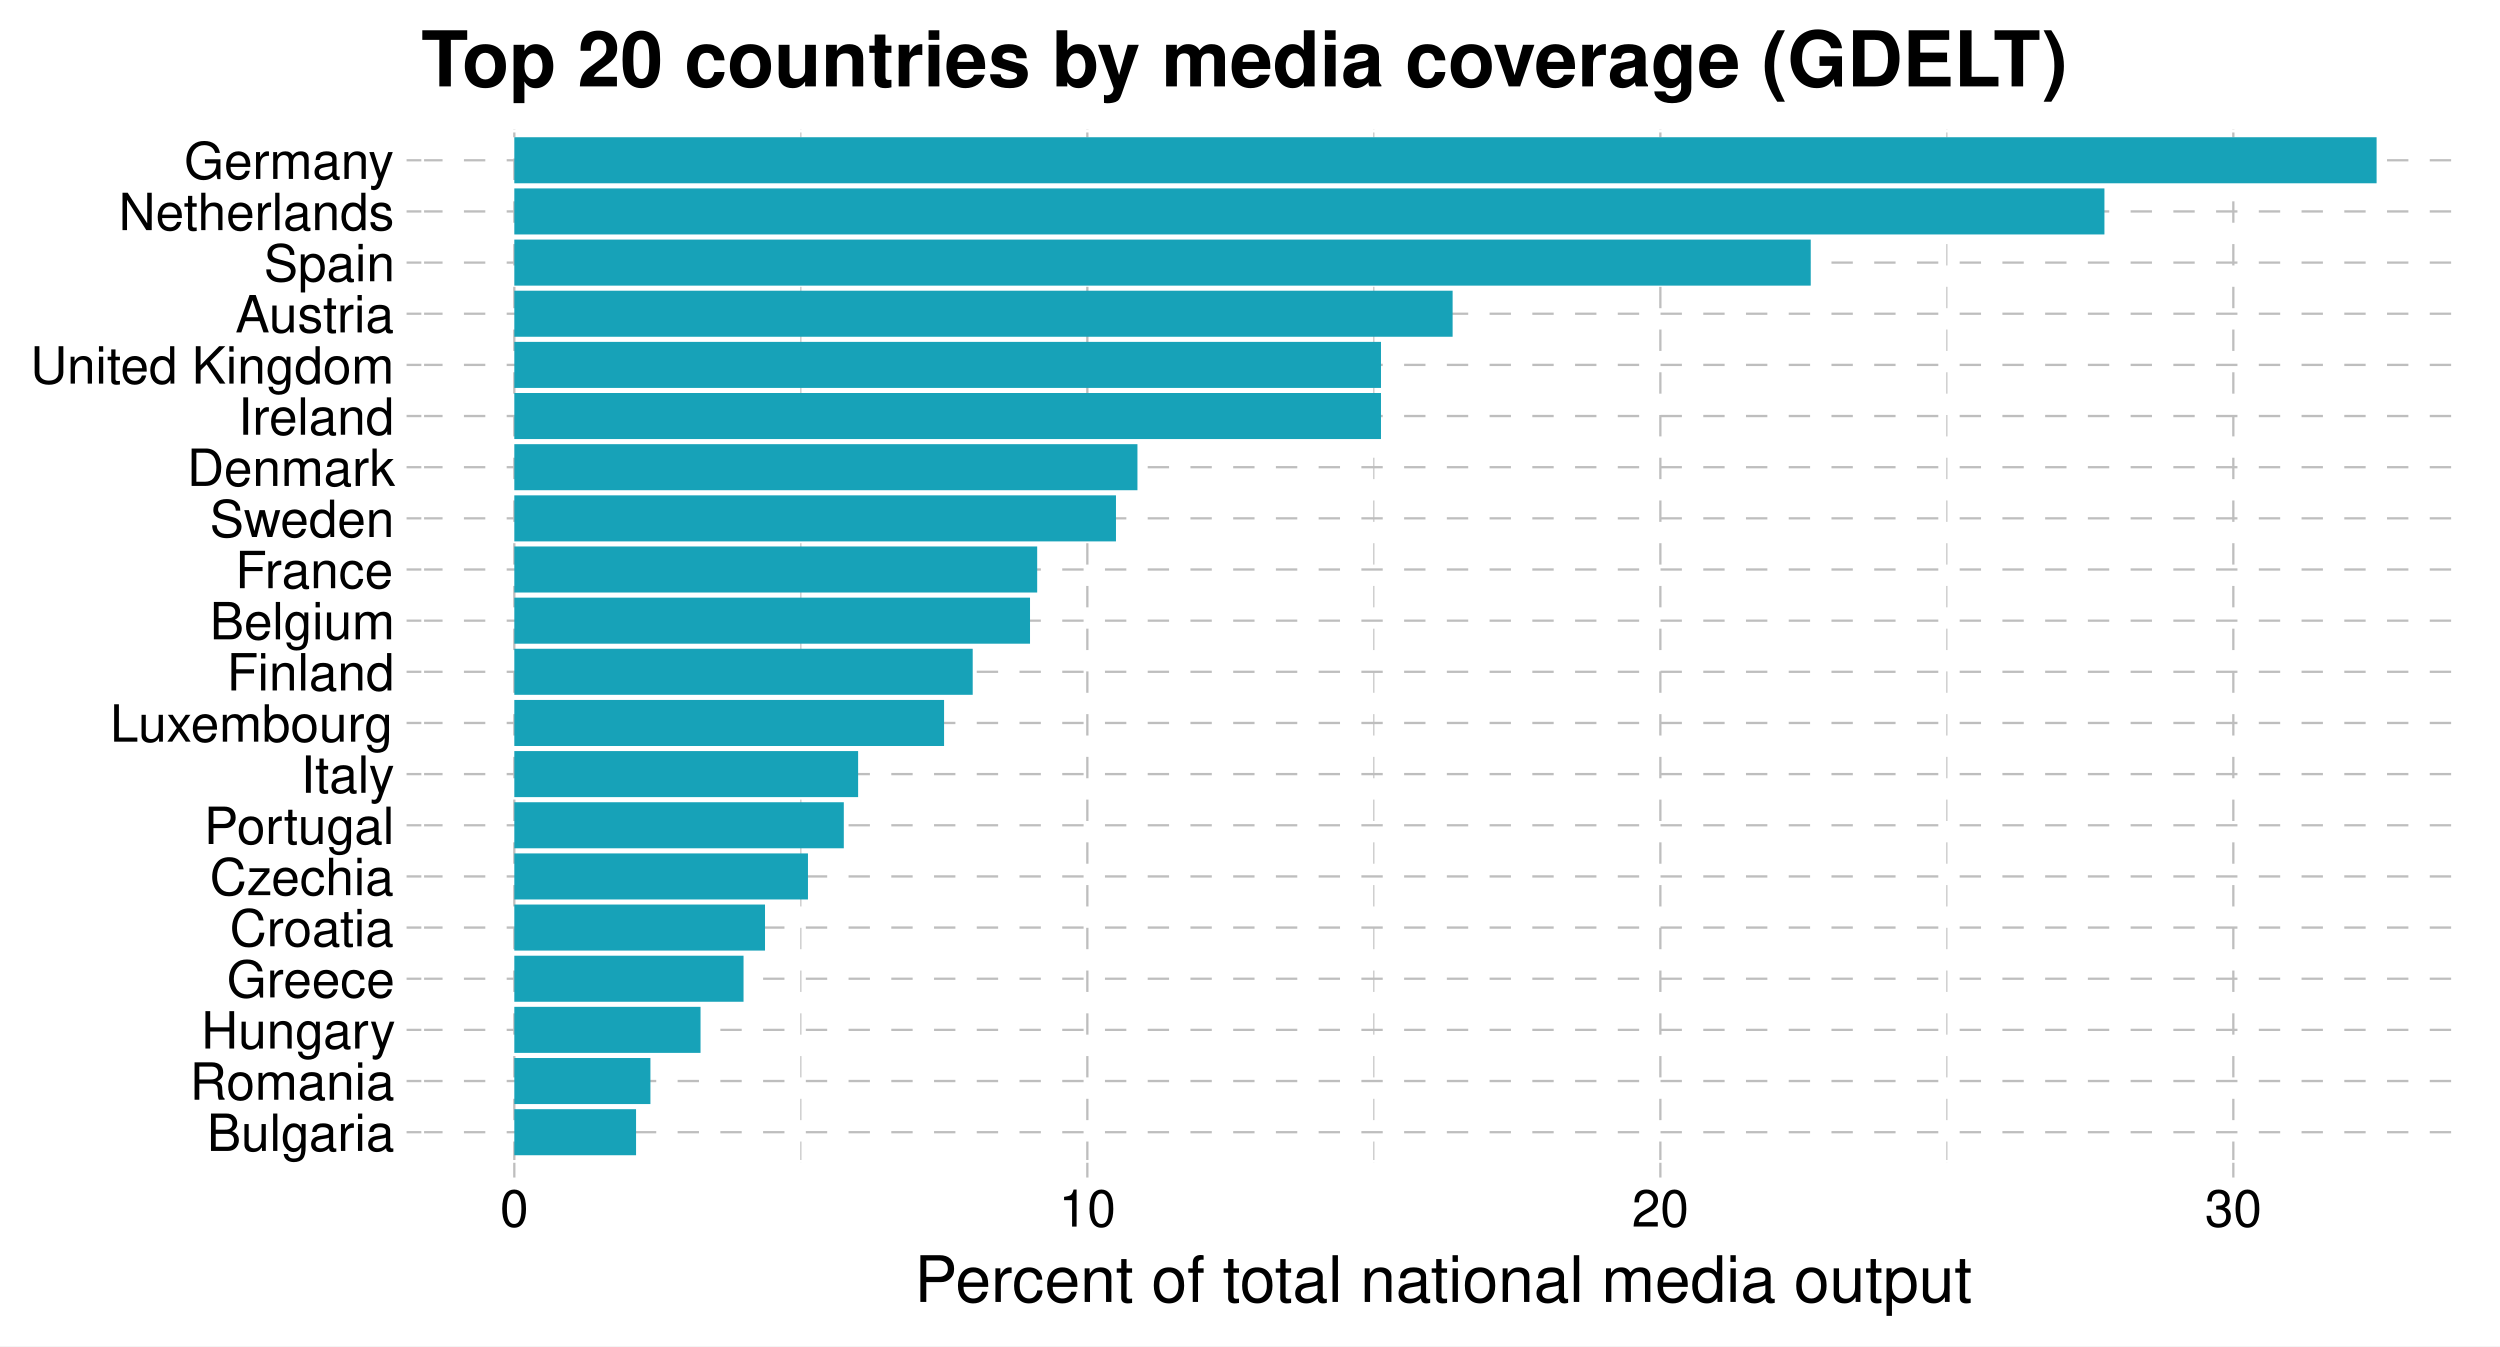
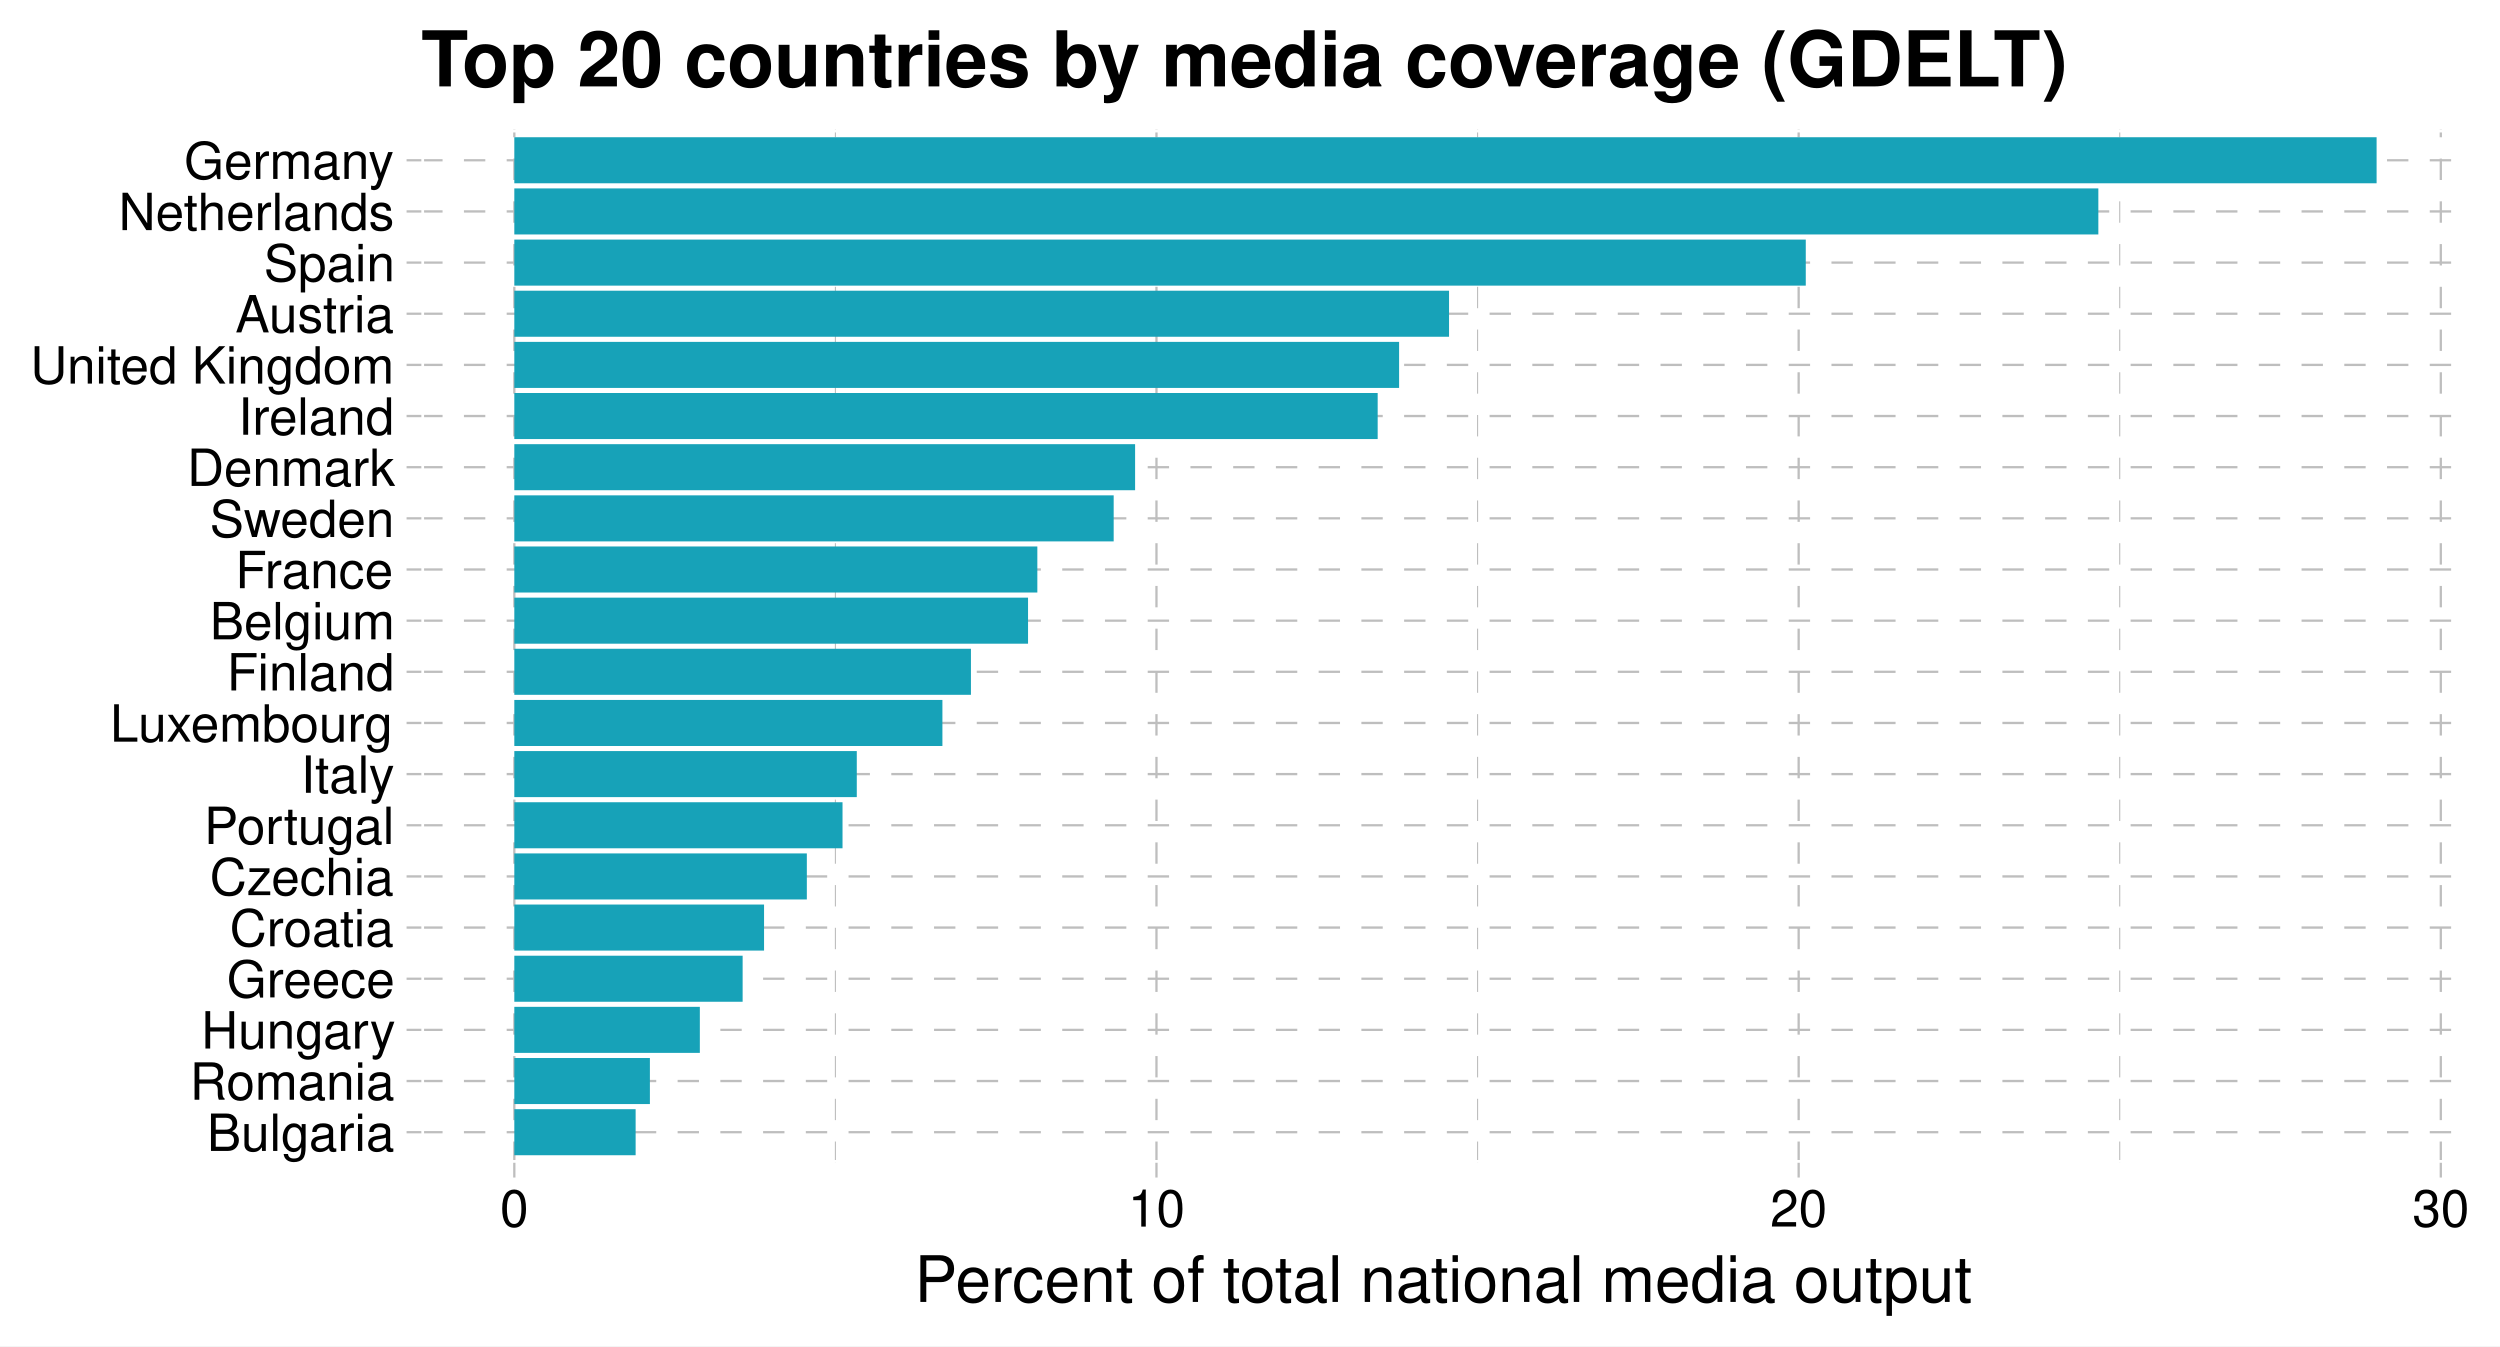
<svg xmlns="http://www.w3.org/2000/svg" viewBox="0 0 468.00 252.00">
  <defs>
    <style type="text/css">
    line, polyline, polygon, path, rect, circle {
      fill: none;
      stroke: #000000;
      stroke-linecap: round;
      stroke-linejoin: round;
      stroke-miterlimit: 10.00;
    }
  </style>
  </defs>
  <rect width="100%" height="100%" style="stroke: none; fill: #FFFFFF;" />
  <rect x="0.00" y="0.00" width="468.00" height="252.00" style="stroke-width: 1.07; stroke: none; fill: #FFFFFF;" />
  <defs>
    <clipPath id="cpNzguODV8NDYyLjMzfDIxNy42OXwyNC4yNg==">
      <rect x="78.85" y="24.26" width="383.48" height="193.43" />
    </clipPath>
  </defs>
  <rect x="78.85" y="24.26" width="383.48" height="193.43" style="stroke-width: 1.07; stroke: #FFFFFF;" clip-path="url(#cpNzguODV8NDYyLjMzfDIxNy42OXwyNC4yNg==)" />
-   <polyline points="149.92,217.69 149.92,24.26 " style="stroke-width: 0.21; stroke: #BEBEBE; stroke-dasharray: 4.00,4.00; stroke-linecap: butt;" clip-path="url(#cpNzguODV8NDYyLjMzfDIxNy42OXwyNC4yNg==)" />
-   <polyline points="257.18,217.69 257.18,24.26 " style="stroke-width: 0.21; stroke: #BEBEBE; stroke-dasharray: 4.00,4.00; stroke-linecap: butt;" clip-path="url(#cpNzguODV8NDYyLjMzfDIxNy42OXwyNC4yNg==)" />
-   <polyline points="364.45,217.69 364.45,24.26 " style="stroke-width: 0.21; stroke: #BEBEBE; stroke-dasharray: 4.00,4.00; stroke-linecap: butt;" clip-path="url(#cpNzguODV8NDYyLjMzfDIxNy42OXwyNC4yNg==)" />
+   <polyline points="156.39,217.69 156.39,24.26 " style="stroke-width: 0.21; stroke: #BEBEBE; stroke-dasharray: 4.00,4.00; stroke-linecap: butt;" clip-path="url(#cpNzguODV8NDYyLjMzfDIxNy42OXwyNC4yNg==)" />
+   <polyline points="276.60,217.69 276.60,24.26 " style="stroke-width: 0.21; stroke: #BEBEBE; stroke-dasharray: 4.00,4.00; stroke-linecap: butt;" clip-path="url(#cpNzguODV8NDYyLjMzfDIxNy42OXwyNC4yNg==)" />
+   <polyline points="396.81,217.69 396.81,24.26 " style="stroke-width: 0.21; stroke: #BEBEBE; stroke-dasharray: 4.00,4.00; stroke-linecap: butt;" clip-path="url(#cpNzguODV8NDYyLjMzfDIxNy42OXwyNC4yNg==)" />
  <polyline points="78.85,211.95 462.33,211.95 " style="stroke-width: 0.43; stroke: #BEBEBE; stroke-dasharray: 4.00,4.00; stroke-linecap: butt;" clip-path="url(#cpNzguODV8NDYyLjMzfDIxNy42OXwyNC4yNg==)" />
  <polyline points="78.85,202.37 462.33,202.37 " style="stroke-width: 0.43; stroke: #BEBEBE; stroke-dasharray: 4.00,4.00; stroke-linecap: butt;" clip-path="url(#cpNzguODV8NDYyLjMzfDIxNy42OXwyNC4yNg==)" />
  <polyline points="78.85,192.79 462.33,192.79 " style="stroke-width: 0.43; stroke: #BEBEBE; stroke-dasharray: 4.00,4.00; stroke-linecap: butt;" clip-path="url(#cpNzguODV8NDYyLjMzfDIxNy42OXwyNC4yNg==)" />
  <polyline points="78.85,183.22 462.33,183.22 " style="stroke-width: 0.43; stroke: #BEBEBE; stroke-dasharray: 4.00,4.00; stroke-linecap: butt;" clip-path="url(#cpNzguODV8NDYyLjMzfDIxNy42OXwyNC4yNg==)" />
  <polyline points="78.85,173.64 462.33,173.64 " style="stroke-width: 0.43; stroke: #BEBEBE; stroke-dasharray: 4.00,4.00; stroke-linecap: butt;" clip-path="url(#cpNzguODV8NDYyLjMzfDIxNy42OXwyNC4yNg==)" />
  <polyline points="78.85,164.07 462.33,164.07 " style="stroke-width: 0.43; stroke: #BEBEBE; stroke-dasharray: 4.00,4.00; stroke-linecap: butt;" clip-path="url(#cpNzguODV8NDYyLjMzfDIxNy42OXwyNC4yNg==)" />
  <polyline points="78.85,154.49 462.33,154.49 " style="stroke-width: 0.43; stroke: #BEBEBE; stroke-dasharray: 4.00,4.00; stroke-linecap: butt;" clip-path="url(#cpNzguODV8NDYyLjMzfDIxNy42OXwyNC4yNg==)" />
  <polyline points="78.85,144.91 462.33,144.91 " style="stroke-width: 0.43; stroke: #BEBEBE; stroke-dasharray: 4.00,4.00; stroke-linecap: butt;" clip-path="url(#cpNzguODV8NDYyLjMzfDIxNy42OXwyNC4yNg==)" />
  <polyline points="78.85,135.34 462.33,135.34 " style="stroke-width: 0.43; stroke: #BEBEBE; stroke-dasharray: 4.00,4.00; stroke-linecap: butt;" clip-path="url(#cpNzguODV8NDYyLjMzfDIxNy42OXwyNC4yNg==)" />
  <polyline points="78.85,125.76 462.33,125.76 " style="stroke-width: 0.43; stroke: #BEBEBE; stroke-dasharray: 4.00,4.00; stroke-linecap: butt;" clip-path="url(#cpNzguODV8NDYyLjMzfDIxNy42OXwyNC4yNg==)" />
  <polyline points="78.85,116.19 462.33,116.19 " style="stroke-width: 0.43; stroke: #BEBEBE; stroke-dasharray: 4.00,4.00; stroke-linecap: butt;" clip-path="url(#cpNzguODV8NDYyLjMzfDIxNy42OXwyNC4yNg==)" />
  <polyline points="78.85,106.61 462.33,106.61 " style="stroke-width: 0.43; stroke: #BEBEBE; stroke-dasharray: 4.00,4.00; stroke-linecap: butt;" clip-path="url(#cpNzguODV8NDYyLjMzfDIxNy42OXwyNC4yNg==)" />
  <polyline points="78.85,97.03 462.33,97.03 " style="stroke-width: 0.43; stroke: #BEBEBE; stroke-dasharray: 4.00,4.00; stroke-linecap: butt;" clip-path="url(#cpNzguODV8NDYyLjMzfDIxNy42OXwyNC4yNg==)" />
  <polyline points="78.85,87.46 462.33,87.46 " style="stroke-width: 0.43; stroke: #BEBEBE; stroke-dasharray: 4.00,4.00; stroke-linecap: butt;" clip-path="url(#cpNzguODV8NDYyLjMzfDIxNy42OXwyNC4yNg==)" />
  <polyline points="78.85,77.88 462.33,77.88 " style="stroke-width: 0.43; stroke: #BEBEBE; stroke-dasharray: 4.00,4.00; stroke-linecap: butt;" clip-path="url(#cpNzguODV8NDYyLjMzfDIxNy42OXwyNC4yNg==)" />
  <polyline points="78.85,68.31 462.33,68.31 " style="stroke-width: 0.43; stroke: #BEBEBE; stroke-dasharray: 4.00,4.00; stroke-linecap: butt;" clip-path="url(#cpNzguODV8NDYyLjMzfDIxNy42OXwyNC4yNg==)" />
  <polyline points="78.85,58.73 462.33,58.73 " style="stroke-width: 0.43; stroke: #BEBEBE; stroke-dasharray: 4.00,4.00; stroke-linecap: butt;" clip-path="url(#cpNzguODV8NDYyLjMzfDIxNy42OXwyNC4yNg==)" />
  <polyline points="78.85,49.16 462.33,49.16 " style="stroke-width: 0.43; stroke: #BEBEBE; stroke-dasharray: 4.00,4.00; stroke-linecap: butt;" clip-path="url(#cpNzguODV8NDYyLjMzfDIxNy42OXwyNC4yNg==)" />
  <polyline points="78.85,39.58 462.33,39.58 " style="stroke-width: 0.43; stroke: #BEBEBE; stroke-dasharray: 4.00,4.00; stroke-linecap: butt;" clip-path="url(#cpNzguODV8NDYyLjMzfDIxNy42OXwyNC4yNg==)" />
  <polyline points="78.85,30.00 462.33,30.00 " style="stroke-width: 0.43; stroke: #BEBEBE; stroke-dasharray: 4.00,4.00; stroke-linecap: butt;" clip-path="url(#cpNzguODV8NDYyLjMzfDIxNy42OXwyNC4yNg==)" />
  <polyline points="96.28,217.69 96.28,24.26 " style="stroke-width: 0.43; stroke: #BEBEBE; stroke-dasharray: 4.00,4.00; stroke-linecap: butt;" clip-path="url(#cpNzguODV8NDYyLjMzfDIxNy42OXwyNC4yNg==)" />
-   <polyline points="203.55,217.69 203.55,24.26 " style="stroke-width: 0.43; stroke: #BEBEBE; stroke-dasharray: 4.00,4.00; stroke-linecap: butt;" clip-path="url(#cpNzguODV8NDYyLjMzfDIxNy42OXwyNC4yNg==)" />
-   <polyline points="310.82,217.69 310.82,24.26 " style="stroke-width: 0.43; stroke: #BEBEBE; stroke-dasharray: 4.00,4.00; stroke-linecap: butt;" clip-path="url(#cpNzguODV8NDYyLjMzfDIxNy42OXwyNC4yNg==)" />
-   <polyline points="418.08,217.69 418.08,24.26 " style="stroke-width: 0.43; stroke: #BEBEBE; stroke-dasharray: 4.00,4.00; stroke-linecap: butt;" clip-path="url(#cpNzguODV8NDYyLjMzfDIxNy42OXwyNC4yNg==)" />
-   <rect x="96.28" y="207.64" width="22.79" height="8.62" style="stroke-width: 1.07; stroke: none; stroke-linecap: butt; fill: #17A2B8;" clip-path="url(#cpNzguODV8NDYyLjMzfDIxNy42OXwyNC4yNg==)" />
-   <rect x="96.28" y="198.06" width="25.48" height="8.62" style="stroke-width: 1.07; stroke: none; stroke-linecap: butt; fill: #17A2B8;" clip-path="url(#cpNzguODV8NDYyLjMzfDIxNy42OXwyNC4yNg==)" />
-   <rect x="96.28" y="188.48" width="34.86" height="8.62" style="stroke-width: 1.07; stroke: none; stroke-linecap: butt; fill: #17A2B8;" clip-path="url(#cpNzguODV8NDYyLjMzfDIxNy42OXwyNC4yNg==)" />
-   <rect x="96.28" y="178.91" width="42.91" height="8.62" style="stroke-width: 1.07; stroke: none; stroke-linecap: butt; fill: #17A2B8;" clip-path="url(#cpNzguODV8NDYyLjMzfDIxNy42OXwyNC4yNg==)" />
-   <rect x="96.28" y="169.33" width="46.93" height="8.62" style="stroke-width: 1.07; stroke: none; stroke-linecap: butt; fill: #17A2B8;" clip-path="url(#cpNzguODV8NDYyLjMzfDIxNy42OXwyNC4yNg==)" />
-   <rect x="96.28" y="159.76" width="54.97" height="8.62" style="stroke-width: 1.07; stroke: none; stroke-linecap: butt; fill: #17A2B8;" clip-path="url(#cpNzguODV8NDYyLjMzfDIxNy42OXwyNC4yNg==)" />
-   <rect x="96.28" y="150.18" width="61.68" height="8.62" style="stroke-width: 1.07; stroke: none; stroke-linecap: butt; fill: #17A2B8;" clip-path="url(#cpNzguODV8NDYyLjMzfDIxNy42OXwyNC4yNg==)" />
-   <rect x="96.28" y="140.60" width="64.36" height="8.62" style="stroke-width: 1.07; stroke: none; stroke-linecap: butt; fill: #17A2B8;" clip-path="url(#cpNzguODV8NDYyLjMzfDIxNy42OXwyNC4yNg==)" />
-   <rect x="96.28" y="131.03" width="80.45" height="8.62" style="stroke-width: 1.07; stroke: none; stroke-linecap: butt; fill: #17A2B8;" clip-path="url(#cpNzguODV8NDYyLjMzfDIxNy42OXwyNC4yNg==)" />
-   <rect x="96.28" y="121.45" width="85.81" height="8.62" style="stroke-width: 1.07; stroke: none; stroke-linecap: butt; fill: #17A2B8;" clip-path="url(#cpNzguODV8NDYyLjMzfDIxNy42OXwyNC4yNg==)" />
-   <rect x="96.28" y="111.88" width="96.54" height="8.62" style="stroke-width: 1.07; stroke: none; stroke-linecap: butt; fill: #17A2B8;" clip-path="url(#cpNzguODV8NDYyLjMzfDIxNy42OXwyNC4yNg==)" />
-   <rect x="96.28" y="102.30" width="97.88" height="8.62" style="stroke-width: 1.07; stroke: none; stroke-linecap: butt; fill: #17A2B8;" clip-path="url(#cpNzguODV8NDYyLjMzfDIxNy42OXwyNC4yNg==)" />
-   <rect x="96.28" y="92.73" width="112.63" height="8.62" style="stroke-width: 1.07; stroke: none; stroke-linecap: butt; fill: #17A2B8;" clip-path="url(#cpNzguODV8NDYyLjMzfDIxNy42OXwyNC4yNg==)" />
-   <rect x="96.28" y="83.15" width="116.65" height="8.62" style="stroke-width: 1.07; stroke: none; stroke-linecap: butt; fill: #17A2B8;" clip-path="url(#cpNzguODV8NDYyLjMzfDIxNy42OXwyNC4yNg==)" />
-   <rect x="96.28" y="73.57" width="162.24" height="8.62" style="stroke-width: 1.07; stroke: none; stroke-linecap: butt; fill: #17A2B8;" clip-path="url(#cpNzguODV8NDYyLjMzfDIxNy42OXwyNC4yNg==)" />
-   <rect x="96.28" y="64.00" width="162.24" height="8.62" style="stroke-width: 1.07; stroke: none; stroke-linecap: butt; fill: #17A2B8;" clip-path="url(#cpNzguODV8NDYyLjMzfDIxNy42OXwyNC4yNg==)" />
-   <rect x="96.28" y="54.42" width="175.65" height="8.62" style="stroke-width: 1.07; stroke: none; stroke-linecap: butt; fill: #17A2B8;" clip-path="url(#cpNzguODV8NDYyLjMzfDIxNy42OXwyNC4yNg==)" />
-   <rect x="96.28" y="44.85" width="242.69" height="8.62" style="stroke-width: 1.07; stroke: none; stroke-linecap: butt; fill: #17A2B8;" clip-path="url(#cpNzguODV8NDYyLjMzfDIxNy42OXwyNC4yNg==)" />
-   <rect x="96.28" y="35.27" width="297.67" height="8.62" style="stroke-width: 1.07; stroke: none; stroke-linecap: butt; fill: #17A2B8;" clip-path="url(#cpNzguODV8NDYyLjMzfDIxNy42OXwyNC4yNg==)" />
+   <polyline points="216.49,217.69 216.49,24.26 " style="stroke-width: 0.43; stroke: #BEBEBE; stroke-dasharray: 4.00,4.00; stroke-linecap: butt;" clip-path="url(#cpNzguODV8NDYyLjMzfDIxNy42OXwyNC4yNg==)" />
+   <polyline points="336.71,217.69 336.71,24.26 " style="stroke-width: 0.43; stroke: #BEBEBE; stroke-dasharray: 4.00,4.00; stroke-linecap: butt;" clip-path="url(#cpNzguODV8NDYyLjMzfDIxNy42OXwyNC4yNg==)" />
+   <polyline points="456.92,217.69 456.92,24.26 " style="stroke-width: 0.43; stroke: #BEBEBE; stroke-dasharray: 4.00,4.00; stroke-linecap: butt;" clip-path="url(#cpNzguODV8NDYyLjMzfDIxNy42OXwyNC4yNg==)" />
+   <rect x="96.28" y="207.64" width="22.71" height="8.62" style="stroke-width: 1.07; stroke: none; stroke-linecap: butt; fill: #17A2B8;" clip-path="url(#cpNzguODV8NDYyLjMzfDIxNy42OXwyNC4yNg==)" />
+   <rect x="96.28" y="198.06" width="25.38" height="8.62" style="stroke-width: 1.07; stroke: none; stroke-linecap: butt; fill: #17A2B8;" clip-path="url(#cpNzguODV8NDYyLjMzfDIxNy42OXwyNC4yNg==)" />
+   <rect x="96.28" y="188.48" width="34.73" height="8.62" style="stroke-width: 1.07; stroke: none; stroke-linecap: butt; fill: #17A2B8;" clip-path="url(#cpNzguODV8NDYyLjMzfDIxNy42OXwyNC4yNg==)" />
+   <rect x="96.28" y="178.91" width="42.74" height="8.62" style="stroke-width: 1.07; stroke: none; stroke-linecap: butt; fill: #17A2B8;" clip-path="url(#cpNzguODV8NDYyLjMzfDIxNy42OXwyNC4yNg==)" />
+   <rect x="96.28" y="169.33" width="46.75" height="8.62" style="stroke-width: 1.07; stroke: none; stroke-linecap: butt; fill: #17A2B8;" clip-path="url(#cpNzguODV8NDYyLjMzfDIxNy42OXwyNC4yNg==)" />
+   <rect x="96.28" y="159.76" width="54.76" height="8.62" style="stroke-width: 1.07; stroke: none; stroke-linecap: butt; fill: #17A2B8;" clip-path="url(#cpNzguODV8NDYyLjMzfDIxNy42OXwyNC4yNg==)" />
+   <rect x="96.28" y="150.18" width="61.44" height="8.62" style="stroke-width: 1.07; stroke: none; stroke-linecap: butt; fill: #17A2B8;" clip-path="url(#cpNzguODV8NDYyLjMzfDIxNy42OXwyNC4yNg==)" />
+   <rect x="96.28" y="140.60" width="64.11" height="8.62" style="stroke-width: 1.07; stroke: none; stroke-linecap: butt; fill: #17A2B8;" clip-path="url(#cpNzguODV8NDYyLjMzfDIxNy42OXwyNC4yNg==)" />
+   <rect x="96.28" y="131.03" width="80.14" height="8.62" style="stroke-width: 1.07; stroke: none; stroke-linecap: butt; fill: #17A2B8;" clip-path="url(#cpNzguODV8NDYyLjMzfDIxNy42OXwyNC4yNg==)" />
+   <rect x="96.28" y="121.45" width="85.48" height="8.62" style="stroke-width: 1.07; stroke: none; stroke-linecap: butt; fill: #17A2B8;" clip-path="url(#cpNzguODV8NDYyLjMzfDIxNy42OXwyNC4yNg==)" />
+   <rect x="96.28" y="111.88" width="96.17" height="8.62" style="stroke-width: 1.07; stroke: none; stroke-linecap: butt; fill: #17A2B8;" clip-path="url(#cpNzguODV8NDYyLjMzfDIxNy42OXwyNC4yNg==)" />
+   <rect x="96.28" y="102.30" width="97.91" height="8.62" style="stroke-width: 1.07; stroke: none; stroke-linecap: butt; fill: #17A2B8;" clip-path="url(#cpNzguODV8NDYyLjMzfDIxNy42OXwyNC4yNg==)" />
+   <rect x="96.28" y="92.73" width="112.20" height="8.62" style="stroke-width: 1.07; stroke: none; stroke-linecap: butt; fill: #17A2B8;" clip-path="url(#cpNzguODV8NDYyLjMzfDIxNy42OXwyNC4yNg==)" />
+   <rect x="96.28" y="83.15" width="116.21" height="8.62" style="stroke-width: 1.07; stroke: none; stroke-linecap: butt; fill: #17A2B8;" clip-path="url(#cpNzguODV8NDYyLjMzfDIxNy42OXwyNC4yNg==)" />
+   <rect x="96.28" y="73.57" width="161.62" height="8.62" style="stroke-width: 1.07; stroke: none; stroke-linecap: butt; fill: #17A2B8;" clip-path="url(#cpNzguODV8NDYyLjMzfDIxNy42OXwyNC4yNg==)" />
+   <rect x="96.28" y="64.00" width="165.63" height="8.62" style="stroke-width: 1.07; stroke: none; stroke-linecap: butt; fill: #17A2B8;" clip-path="url(#cpNzguODV8NDYyLjMzfDIxNy42OXwyNC4yNg==)" />
+   <rect x="96.28" y="54.42" width="174.98" height="8.62" style="stroke-width: 1.07; stroke: none; stroke-linecap: butt; fill: #17A2B8;" clip-path="url(#cpNzguODV8NDYyLjMzfDIxNy42OXwyNC4yNg==)" />
+   <rect x="96.28" y="44.85" width="241.76" height="8.62" style="stroke-width: 1.07; stroke: none; stroke-linecap: butt; fill: #17A2B8;" clip-path="url(#cpNzguODV8NDYyLjMzfDIxNy42OXwyNC4yNg==)" />
+   <rect x="96.28" y="35.27" width="296.53" height="8.62" style="stroke-width: 1.07; stroke: none; stroke-linecap: butt; fill: #17A2B8;" clip-path="url(#cpNzguODV8NDYyLjMzfDIxNy42OXwyNC4yNg==)" />
  <rect x="96.28" y="25.69" width="348.62" height="8.62" style="stroke-width: 1.07; stroke: none; stroke-linecap: butt; fill: #17A2B8;" clip-path="url(#cpNzguODV8NDYyLjMzfDIxNy42OXwyNC4yNg==)" />
  <rect x="78.85" y="24.26" width="383.48" height="193.43" style="stroke-width: 1.07; stroke: #FFFFFF;" clip-path="url(#cpNzguODV8NDYyLjMzfDIxNy42OXwyNC4yNg==)" />
  <defs>
    <clipPath id="cpMC4wMHw0NjguMDB8MjUyLjAwfDAuMDA=">
      <rect x="0.00" y="0.00" width="468.00" height="252.00" />
    </clipPath>
  </defs>
  <g clip-path="url(#cpMC4wMHw0NjguMDB8MjUyLjAwfDAuMDA=)">
    <text x="38.73" y="215.45" style="font-size: 9.60px; font-family: Nimbus Sans L;" textLength="35.19px" lengthAdjust="spacingAndGlyphs">Bulgaria</text>
  </g>
  <g clip-path="url(#cpMC4wMHw0NjguMDB8MjUyLjAwfDAuMDA=)">
    <text x="35.53" y="205.87" style="font-size: 9.60px; font-family: Nimbus Sans L;" textLength="38.38px" lengthAdjust="spacingAndGlyphs">Romania</text>
  </g>
  <g clip-path="url(#cpMC4wMHw0NjguMDB8MjUyLjAwfDAuMDA=)">
    <text x="37.66" y="196.29" style="font-size: 9.60px; font-family: Nimbus Sans L;" textLength="36.25px" lengthAdjust="spacingAndGlyphs">Hungary</text>
  </g>
  <g clip-path="url(#cpMC4wMHw0NjguMDB8MjUyLjAwfDAuMDA=)">
    <text x="42.46" y="186.72" style="font-size: 9.60px; font-family: Nimbus Sans L;" textLength="31.46px" lengthAdjust="spacingAndGlyphs">Greece</text>
  </g>
  <g clip-path="url(#cpMC4wMHw0NjguMDB8MjUyLjAwfDAuMDA=)">
    <text x="43.00" y="177.14" style="font-size: 9.60px; font-family: Nimbus Sans L;" textLength="30.92px" lengthAdjust="spacingAndGlyphs">Croatia</text>
  </g>
  <g clip-path="url(#cpMC4wMHw0NjguMDB8MjUyLjAwfDAuMDA=)">
    <text x="39.27" y="167.57" style="font-size: 9.60px; font-family: Nimbus Sans L;" textLength="34.65px" lengthAdjust="spacingAndGlyphs">Czechia</text>
  </g>
  <g clip-path="url(#cpMC4wMHw0NjguMDB8MjUyLjAwfDAuMDA=)">
    <text x="38.19" y="157.99" style="font-size: 9.60px; font-family: Nimbus Sans L;" textLength="35.73px" lengthAdjust="spacingAndGlyphs">Portugal</text>
  </g>
  <g clip-path="url(#cpMC4wMHw0NjguMDB8MjUyLjAwfDAuMDA=)">
    <text x="56.32" y="148.41" style="font-size: 9.60px; font-family: Nimbus Sans L;" textLength="17.59px" lengthAdjust="spacingAndGlyphs">Italy</text>
  </g>
  <g clip-path="url(#cpMC4wMHw0NjguMDB8MjUyLjAwfDAuMDA=)">
    <text x="20.60" y="138.84" style="font-size: 9.60px; font-family: Nimbus Sans L;" textLength="53.32px" lengthAdjust="spacingAndGlyphs">Luxembourg</text>
  </g>
  <g clip-path="url(#cpMC4wMHw0NjguMDB8MjUyLjAwfDAuMDA=)">
    <text x="42.46" y="129.26" style="font-size: 9.60px; font-family: Nimbus Sans L;" textLength="31.46px" lengthAdjust="spacingAndGlyphs">Finland</text>
  </g>
  <g clip-path="url(#cpMC4wMHw0NjguMDB8MjUyLjAwfDAuMDA=)">
    <text x="39.27" y="119.69" style="font-size: 9.60px; font-family: Nimbus Sans L;" textLength="34.65px" lengthAdjust="spacingAndGlyphs">Belgium</text>
  </g>
  <g clip-path="url(#cpMC4wMHw0NjguMDB8MjUyLjAwfDAuMDA=)">
    <text x="44.06" y="110.11" style="font-size: 9.60px; font-family: Nimbus Sans L;" textLength="29.86px" lengthAdjust="spacingAndGlyphs">France</text>
  </g>
  <g clip-path="url(#cpMC4wMHw0NjguMDB8MjUyLjAwfDAuMDA=)">
    <text x="39.26" y="100.53" style="font-size: 9.60px; font-family: Nimbus Sans L;" textLength="34.66px" lengthAdjust="spacingAndGlyphs">Sweden</text>
  </g>
  <g clip-path="url(#cpMC4wMHw0NjguMDB8MjUyLjAwfDAuMDA=)">
    <text x="35.01" y="90.96" style="font-size: 9.60px; font-family: Nimbus Sans L;" textLength="38.91px" lengthAdjust="spacingAndGlyphs">Denmark</text>
  </g>
  <g clip-path="url(#cpMC4wMHw0NjguMDB8MjUyLjAwfDAuMDA=)">
    <text x="44.59" y="81.38" style="font-size: 9.60px; font-family: Nimbus Sans L;" textLength="29.33px" lengthAdjust="spacingAndGlyphs">Ireland</text>
  </g>
  <g clip-path="url(#cpMC4wMHw0NjguMDB8MjUyLjAwfDAuMDA=)">
    <text x="5.67" y="71.81" style="font-size: 9.60px; font-family: Nimbus Sans L;" textLength="68.25px" lengthAdjust="spacingAndGlyphs">United Kingdom</text>
  </g>
  <g clip-path="url(#cpMC4wMHw0NjguMDB8MjUyLjAwfDAuMDA=)">
    <text x="44.06" y="62.23" style="font-size: 9.60px; font-family: Nimbus Sans L;" textLength="29.86px" lengthAdjust="spacingAndGlyphs">Austria</text>
  </g>
  <g clip-path="url(#cpMC4wMHw0NjguMDB8MjUyLjAwfDAuMDA=)">
    <text x="49.39" y="52.66" style="font-size: 9.60px; font-family: Nimbus Sans L;" textLength="24.53px" lengthAdjust="spacingAndGlyphs">Spain</text>
  </g>
  <g clip-path="url(#cpMC4wMHw0NjguMDB8MjUyLjAwfDAuMDA=)">
    <text x="22.20" y="43.08" style="font-size: 9.60px; font-family: Nimbus Sans L;" textLength="51.72px" lengthAdjust="spacingAndGlyphs">Netherlands</text>
  </g>
  <g clip-path="url(#cpMC4wMHw0NjguMDB8MjUyLjAwfDAuMDA=)">
    <text x="34.47" y="33.50" style="font-size: 9.60px; font-family: Nimbus Sans L;" textLength="39.45px" lengthAdjust="spacingAndGlyphs">Germany</text>
  </g>
  <polyline points="76.11,211.95 78.85,211.95 " style="stroke-width: 0.43; stroke: #BEBEBE; stroke-linecap: butt;" clip-path="url(#cpMC4wMHw0NjguMDB8MjUyLjAwfDAuMDA=)" />
  <polyline points="76.11,202.37 78.85,202.37 " style="stroke-width: 0.43; stroke: #BEBEBE; stroke-linecap: butt;" clip-path="url(#cpMC4wMHw0NjguMDB8MjUyLjAwfDAuMDA=)" />
  <polyline points="76.11,192.79 78.85,192.79 " style="stroke-width: 0.43; stroke: #BEBEBE; stroke-linecap: butt;" clip-path="url(#cpMC4wMHw0NjguMDB8MjUyLjAwfDAuMDA=)" />
  <polyline points="76.11,183.22 78.85,183.22 " style="stroke-width: 0.43; stroke: #BEBEBE; stroke-linecap: butt;" clip-path="url(#cpMC4wMHw0NjguMDB8MjUyLjAwfDAuMDA=)" />
  <polyline points="76.11,173.64 78.85,173.64 " style="stroke-width: 0.43; stroke: #BEBEBE; stroke-linecap: butt;" clip-path="url(#cpMC4wMHw0NjguMDB8MjUyLjAwfDAuMDA=)" />
  <polyline points="76.11,164.07 78.85,164.07 " style="stroke-width: 0.43; stroke: #BEBEBE; stroke-linecap: butt;" clip-path="url(#cpMC4wMHw0NjguMDB8MjUyLjAwfDAuMDA=)" />
  <polyline points="76.11,154.49 78.85,154.49 " style="stroke-width: 0.43; stroke: #BEBEBE; stroke-linecap: butt;" clip-path="url(#cpMC4wMHw0NjguMDB8MjUyLjAwfDAuMDA=)" />
  <polyline points="76.11,144.91 78.85,144.91 " style="stroke-width: 0.43; stroke: #BEBEBE; stroke-linecap: butt;" clip-path="url(#cpMC4wMHw0NjguMDB8MjUyLjAwfDAuMDA=)" />
  <polyline points="76.11,135.34 78.85,135.34 " style="stroke-width: 0.43; stroke: #BEBEBE; stroke-linecap: butt;" clip-path="url(#cpMC4wMHw0NjguMDB8MjUyLjAwfDAuMDA=)" />
  <polyline points="76.11,125.76 78.85,125.76 " style="stroke-width: 0.43; stroke: #BEBEBE; stroke-linecap: butt;" clip-path="url(#cpMC4wMHw0NjguMDB8MjUyLjAwfDAuMDA=)" />
  <polyline points="76.11,116.19 78.85,116.19 " style="stroke-width: 0.43; stroke: #BEBEBE; stroke-linecap: butt;" clip-path="url(#cpMC4wMHw0NjguMDB8MjUyLjAwfDAuMDA=)" />
  <polyline points="76.11,106.61 78.85,106.61 " style="stroke-width: 0.43; stroke: #BEBEBE; stroke-linecap: butt;" clip-path="url(#cpMC4wMHw0NjguMDB8MjUyLjAwfDAuMDA=)" />
  <polyline points="76.11,97.03 78.85,97.03 " style="stroke-width: 0.43; stroke: #BEBEBE; stroke-linecap: butt;" clip-path="url(#cpMC4wMHw0NjguMDB8MjUyLjAwfDAuMDA=)" />
  <polyline points="76.11,87.46 78.85,87.46 " style="stroke-width: 0.43; stroke: #BEBEBE; stroke-linecap: butt;" clip-path="url(#cpMC4wMHw0NjguMDB8MjUyLjAwfDAuMDA=)" />
  <polyline points="76.11,77.88 78.85,77.88 " style="stroke-width: 0.43; stroke: #BEBEBE; stroke-linecap: butt;" clip-path="url(#cpMC4wMHw0NjguMDB8MjUyLjAwfDAuMDA=)" />
  <polyline points="76.11,68.31 78.85,68.31 " style="stroke-width: 0.43; stroke: #BEBEBE; stroke-linecap: butt;" clip-path="url(#cpMC4wMHw0NjguMDB8MjUyLjAwfDAuMDA=)" />
  <polyline points="76.11,58.73 78.85,58.73 " style="stroke-width: 0.43; stroke: #BEBEBE; stroke-linecap: butt;" clip-path="url(#cpMC4wMHw0NjguMDB8MjUyLjAwfDAuMDA=)" />
  <polyline points="76.11,49.16 78.85,49.16 " style="stroke-width: 0.43; stroke: #BEBEBE; stroke-linecap: butt;" clip-path="url(#cpMC4wMHw0NjguMDB8MjUyLjAwfDAuMDA=)" />
  <polyline points="76.11,39.58 78.85,39.58 " style="stroke-width: 0.43; stroke: #BEBEBE; stroke-linecap: butt;" clip-path="url(#cpMC4wMHw0NjguMDB8MjUyLjAwfDAuMDA=)" />
  <polyline points="76.11,30.00 78.85,30.00 " style="stroke-width: 0.43; stroke: #BEBEBE; stroke-linecap: butt;" clip-path="url(#cpMC4wMHw0NjguMDB8MjUyLjAwfDAuMDA=)" />
  <polyline points="96.28,220.43 96.28,217.69 " style="stroke-width: 0.43; stroke: #BEBEBE; stroke-linecap: butt;" clip-path="url(#cpMC4wMHw0NjguMDB8MjUyLjAwfDAuMDA=)" />
-   <polyline points="203.55,220.43 203.55,217.69 " style="stroke-width: 0.43; stroke: #BEBEBE; stroke-linecap: butt;" clip-path="url(#cpMC4wMHw0NjguMDB8MjUyLjAwfDAuMDA=)" />
-   <polyline points="310.82,220.43 310.82,217.69 " style="stroke-width: 0.43; stroke: #BEBEBE; stroke-linecap: butt;" clip-path="url(#cpMC4wMHw0NjguMDB8MjUyLjAwfDAuMDA=)" />
-   <polyline points="418.08,220.43 418.08,217.69 " style="stroke-width: 0.43; stroke: #BEBEBE; stroke-linecap: butt;" clip-path="url(#cpMC4wMHw0NjguMDB8MjUyLjAwfDAuMDA=)" />
+   <polyline points="216.49,220.43 216.49,217.69 " style="stroke-width: 0.43; stroke: #BEBEBE; stroke-linecap: butt;" clip-path="url(#cpMC4wMHw0NjguMDB8MjUyLjAwfDAuMDA=)" />
+   <polyline points="336.71,220.43 336.71,217.69 " style="stroke-width: 0.43; stroke: #BEBEBE; stroke-linecap: butt;" clip-path="url(#cpMC4wMHw0NjguMDB8MjUyLjAwfDAuMDA=)" />
+   <polyline points="456.92,220.43 456.92,217.69 " style="stroke-width: 0.43; stroke: #BEBEBE; stroke-linecap: butt;" clip-path="url(#cpMC4wMHw0NjguMDB8MjUyLjAwfDAuMDA=)" />
  <g clip-path="url(#cpMC4wMHw0NjguMDB8MjUyLjAwfDAuMDA=)">
    <text x="93.61" y="229.62" style="font-size: 9.60px; font-family: Nimbus Sans L;" textLength="5.33px" lengthAdjust="spacingAndGlyphs">0</text>
  </g>
  <g clip-path="url(#cpMC4wMHw0NjguMDB8MjUyLjAwfDAuMDA=)">
-     <text x="198.21" y="229.62" style="font-size: 9.60px; font-family: Nimbus Sans L;" textLength="10.67px" lengthAdjust="spacingAndGlyphs">10</text>
+     <text x="211.16" y="229.62" style="font-size: 9.60px; font-family: Nimbus Sans L;" textLength="10.67px" lengthAdjust="spacingAndGlyphs">10</text>
  </g>
  <g clip-path="url(#cpMC4wMHw0NjguMDB8MjUyLjAwfDAuMDA=)">
-     <text x="305.48" y="229.62" style="font-size: 9.60px; font-family: Nimbus Sans L;" textLength="10.67px" lengthAdjust="spacingAndGlyphs">20</text>
+     <text x="331.37" y="229.62" style="font-size: 9.60px; font-family: Nimbus Sans L;" textLength="10.67px" lengthAdjust="spacingAndGlyphs">20</text>
  </g>
  <g clip-path="url(#cpMC4wMHw0NjguMDB8MjUyLjAwfDAuMDA=)">
-     <text x="412.75" y="229.62" style="font-size: 9.60px; font-family: Nimbus Sans L;" textLength="10.67px" lengthAdjust="spacingAndGlyphs">30</text>
+     <text x="451.59" y="229.62" style="font-size: 9.60px; font-family: Nimbus Sans L;" textLength="10.67px" lengthAdjust="spacingAndGlyphs">30</text>
  </g>
  <g clip-path="url(#cpMC4wMHw0NjguMDB8MjUyLjAwfDAuMDA=)">
    <text x="171.20" y="243.72" style="font-size: 12.00px; font-family: Nimbus Sans L;" textLength="198.78px" lengthAdjust="spacingAndGlyphs">Percent of total national media output</text>
  </g>
  <g clip-path="url(#cpMC4wMHw0NjguMDB8MjUyLjAwfDAuMDA=)">
    <text x="78.85" y="16.17" style="font-size: 14.40px; font-weight: bold; font-family: Nimbus Sans L;" textLength="311.42px" lengthAdjust="spacingAndGlyphs">Top 20 countries by media coverage (GDELT)</text>
  </g>
</svg>
